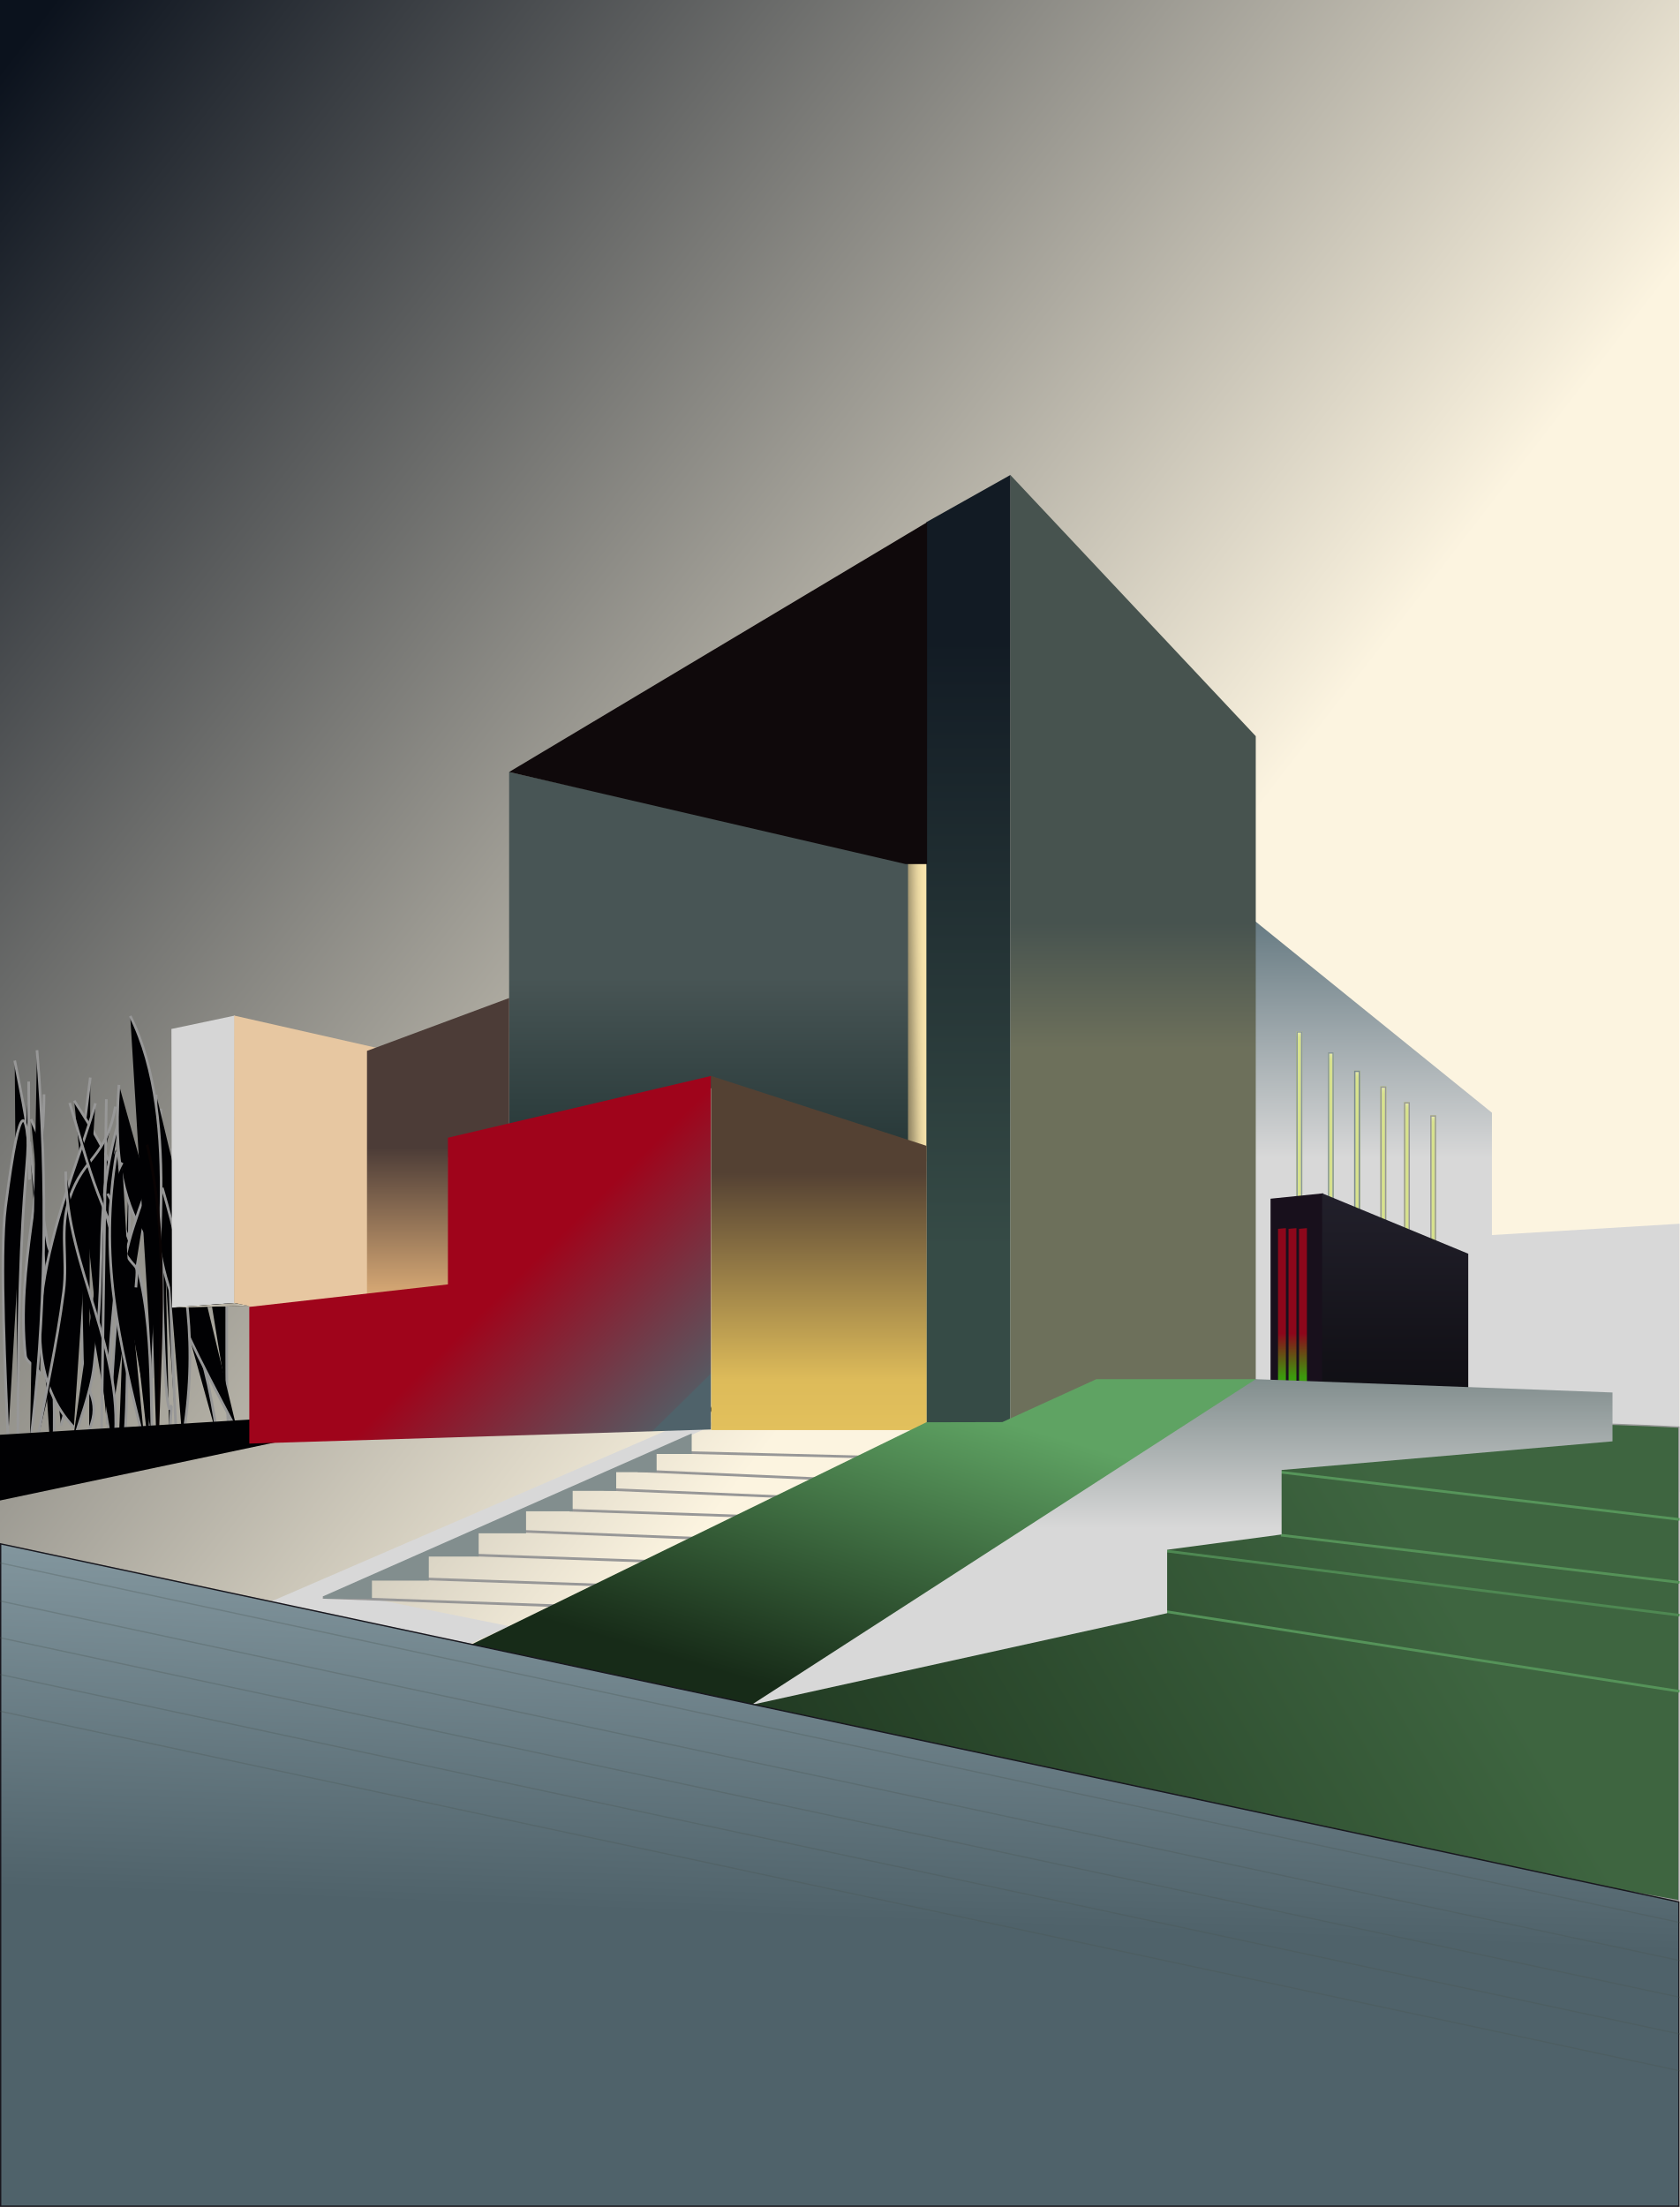
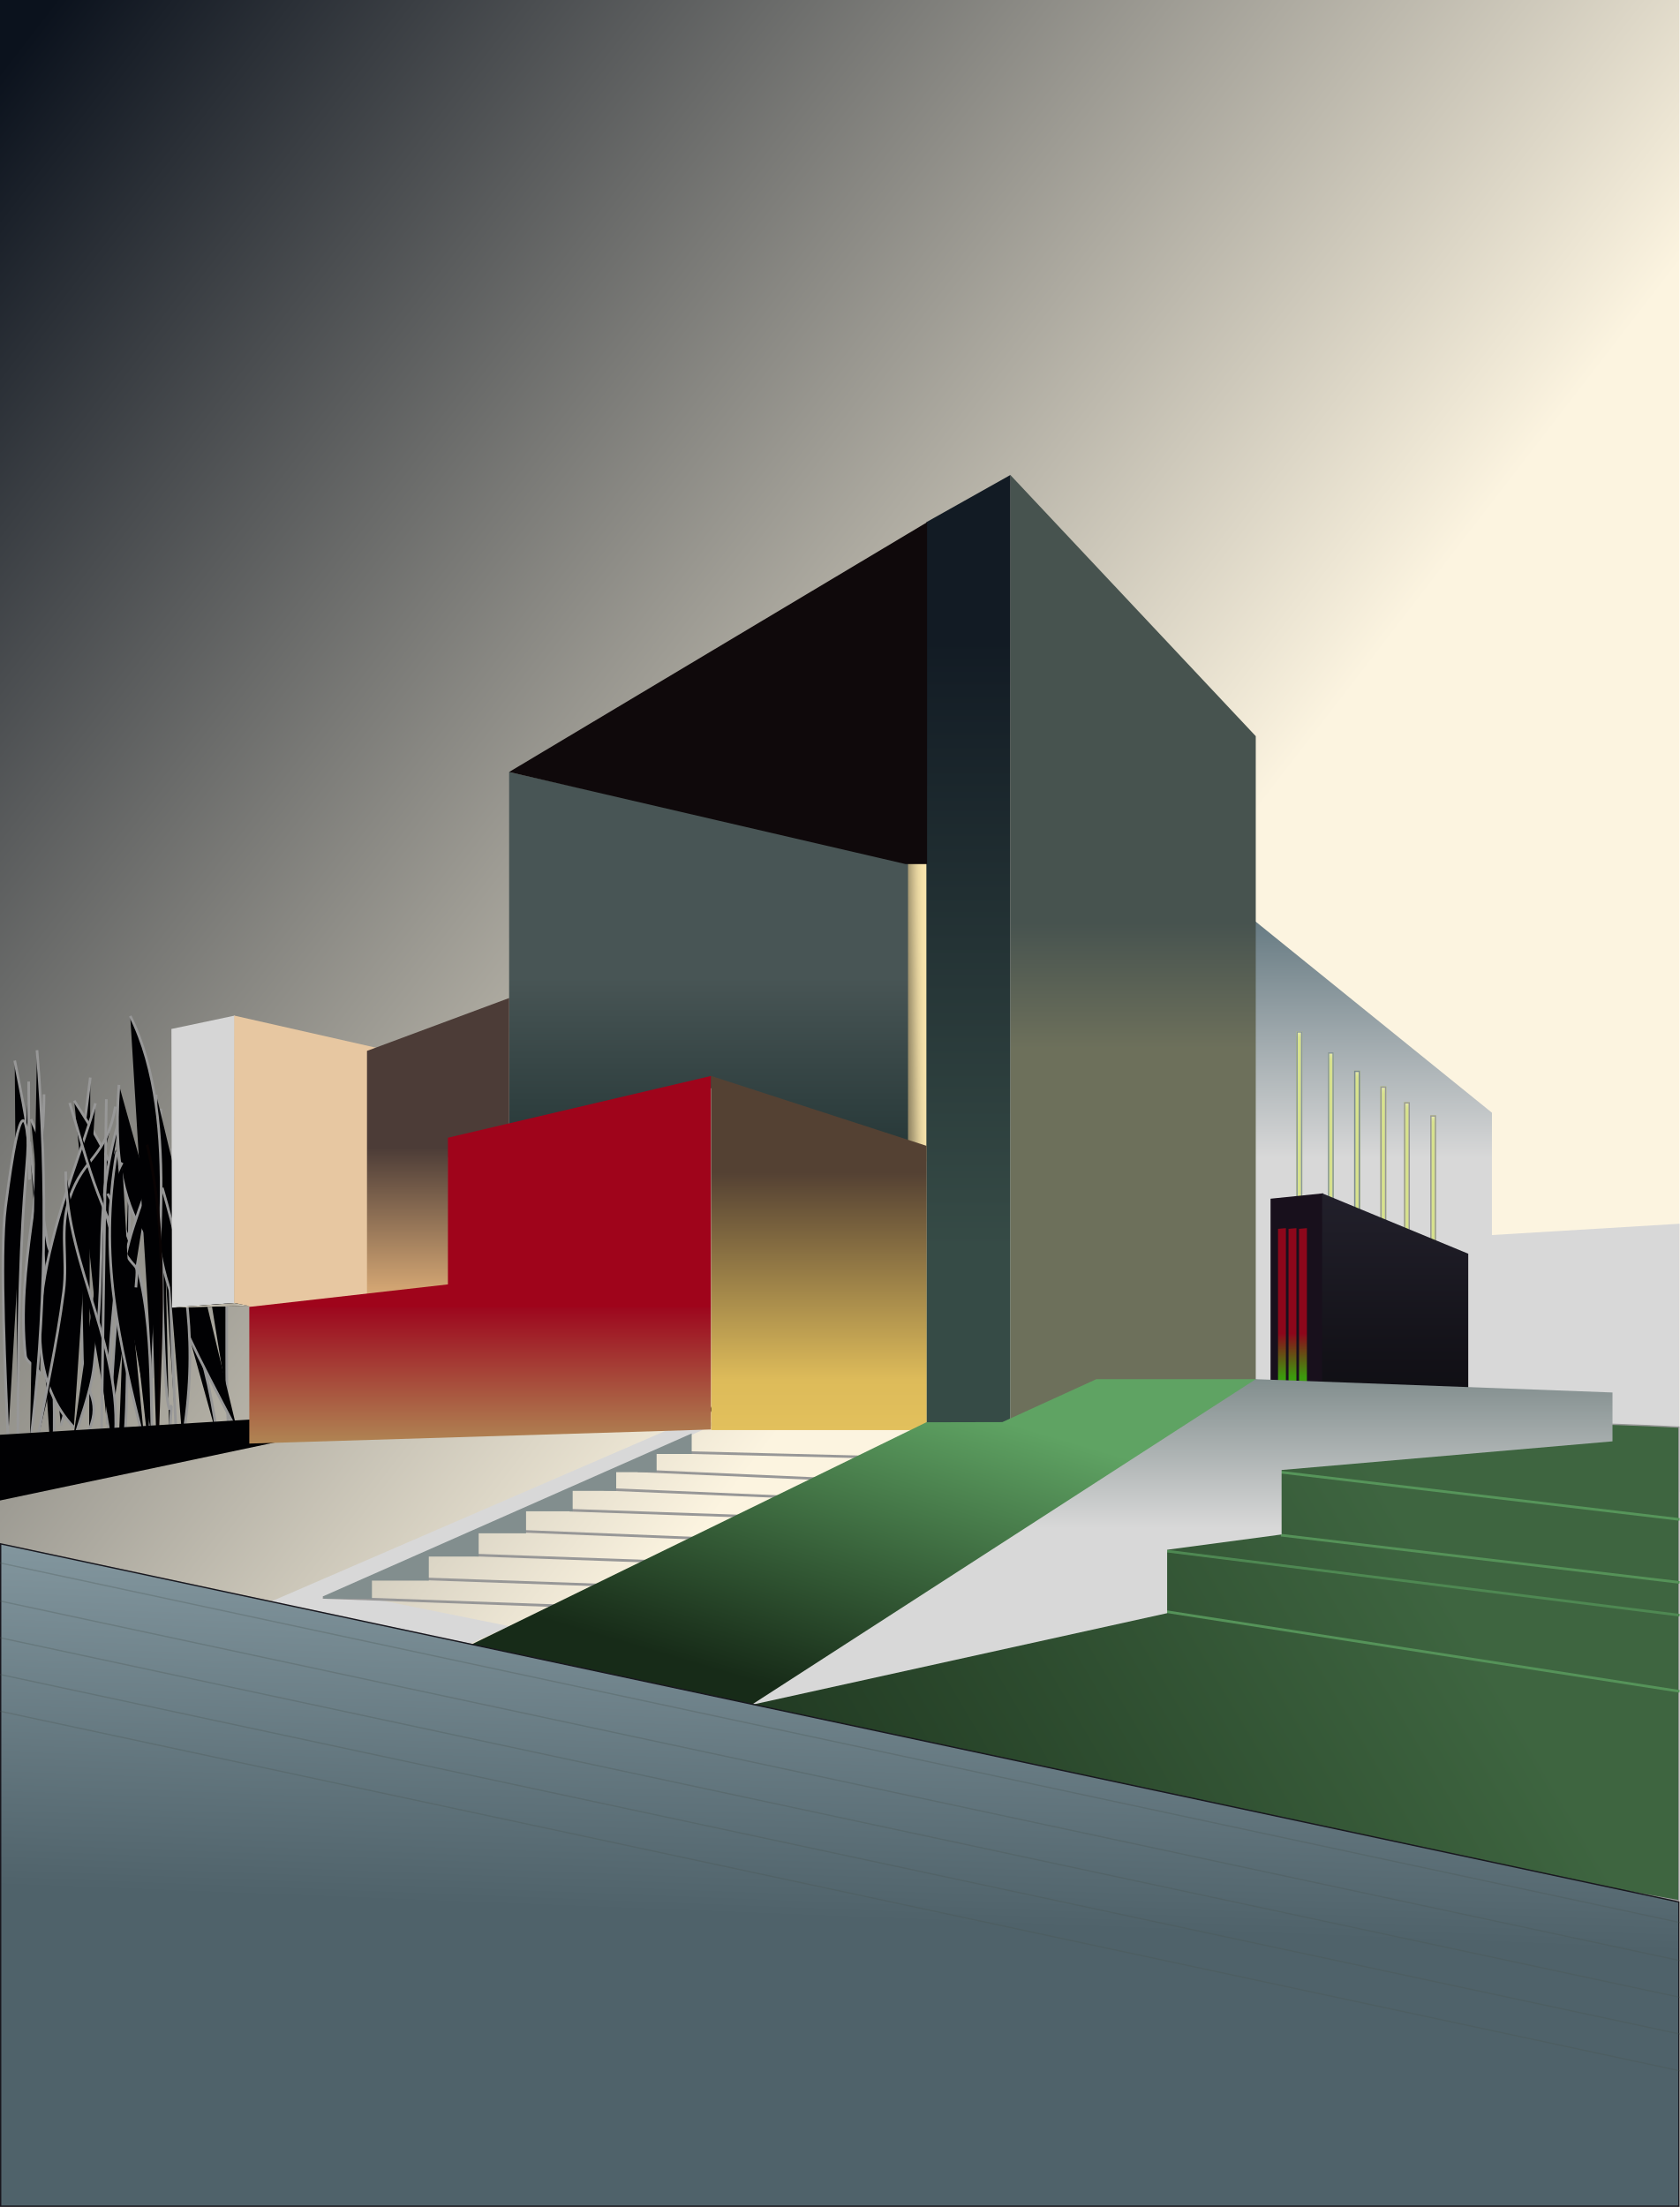
<svg xmlns="http://www.w3.org/2000/svg" xmlns:xlink="http://www.w3.org/1999/xlink" width="640px" height="841px" viewBox="0 0 640 841" version="1.1">
  <defs>
    <linearGradient x1="2.712%" y1="1.556%" x2="55.962%" y2="55.29%" id="linearGradient-1">
      <stop stop-color="#0B121D" offset="0%" />
      <stop stop-color="#FCF4E0" offset="100%" />
    </linearGradient>
    <linearGradient x1="50%" y1="0%" x2="50%" y2="50%" id="linearGradient-2">
      <stop stop-color="#667A82" offset="0%" />
      <stop stop-color="#D8D8D8" offset="100%" />
    </linearGradient>
    <polygon id="path-3" points="494 393 496.23 393 496.23 457.95 494 457.95" />
    <filter x="-67.3%" y="-2.3%" width="234.5%" height="104.6%" filterUnits="objectBoundingBox" id="filter-4">
      <feGaussianBlur stdDeviation="1.5" in="SourceAlpha" result="shadowBlurInner1" />
      <feOffset dx="0" dy="0" in="shadowBlurInner1" result="shadowOffsetInner1" />
      <feComposite in="shadowOffsetInner1" in2="SourceAlpha" operator="arithmetic" k2="-1" k3="1" result="shadowInnerInner1" />
      <feColorMatrix values="0 0 0 0 0.992   0 0 0 0 0.961   0 0 0 0 0.882  0 0 0 1 0" type="matrix" in="shadowInnerInner1" />
    </filter>
    <polygon id="path-5" points="506 401 508.23 401 508.23 465.95 506 465.95" />
    <filter x="-67.3%" y="-2.3%" width="234.5%" height="104.6%" filterUnits="objectBoundingBox" id="filter-6">
      <feGaussianBlur stdDeviation="1.5" in="SourceAlpha" result="shadowBlurInner1" />
      <feOffset dx="0" dy="0" in="shadowBlurInner1" result="shadowOffsetInner1" />
      <feComposite in="shadowOffsetInner1" in2="SourceAlpha" operator="arithmetic" k2="-1" k3="1" result="shadowInnerInner1" />
      <feColorMatrix values="0 0 0 0 0.992   0 0 0 0 0.961   0 0 0 0 0.882  0 0 0 1 0" type="matrix" in="shadowInnerInner1" />
    </filter>
    <polygon id="path-7" points="516 408 518.23 408 518.23 472.95 516 472.95" />
    <filter x="-67.3%" y="-2.3%" width="234.5%" height="104.6%" filterUnits="objectBoundingBox" id="filter-8">
      <feGaussianBlur stdDeviation="1.5" in="SourceAlpha" result="shadowBlurInner1" />
      <feOffset dx="0" dy="0" in="shadowBlurInner1" result="shadowOffsetInner1" />
      <feComposite in="shadowOffsetInner1" in2="SourceAlpha" operator="arithmetic" k2="-1" k3="1" result="shadowInnerInner1" />
      <feColorMatrix values="0 0 0 0 0.992   0 0 0 0 0.961   0 0 0 0 0.882  0 0 0 1 0" type="matrix" in="shadowInnerInner1" />
    </filter>
    <polygon id="path-9" points="526 414 528.23 414 528.23 478.95 526 478.95" />
    <filter x="-67.3%" y="-2.3%" width="234.5%" height="104.6%" filterUnits="objectBoundingBox" id="filter-10">
      <feGaussianBlur stdDeviation="1.5" in="SourceAlpha" result="shadowBlurInner1" />
      <feOffset dx="0" dy="0" in="shadowBlurInner1" result="shadowOffsetInner1" />
      <feComposite in="shadowOffsetInner1" in2="SourceAlpha" operator="arithmetic" k2="-1" k3="1" result="shadowInnerInner1" />
      <feColorMatrix values="0 0 0 0 0.992   0 0 0 0 0.961   0 0 0 0 0.882  0 0 0 1 0" type="matrix" in="shadowInnerInner1" />
    </filter>
    <polygon id="path-11" points="535 420 537.23 420 537.23 484.95 535 484.95" />
    <filter x="-67.3%" y="-2.3%" width="234.5%" height="104.6%" filterUnits="objectBoundingBox" id="filter-12">
      <feGaussianBlur stdDeviation="1.5" in="SourceAlpha" result="shadowBlurInner1" />
      <feOffset dx="0" dy="0" in="shadowBlurInner1" result="shadowOffsetInner1" />
      <feComposite in="shadowOffsetInner1" in2="SourceAlpha" operator="arithmetic" k2="-1" k3="1" result="shadowInnerInner1" />
      <feColorMatrix values="0 0 0 0 0.992   0 0 0 0 0.961   0 0 0 0 0.882  0 0 0 1 0" type="matrix" in="shadowInnerInner1" />
    </filter>
    <polygon id="path-13" points="545 425 547.23 425 547.23 489.95 545 489.95" />
    <filter x="-67.3%" y="-2.3%" width="234.5%" height="104.6%" filterUnits="objectBoundingBox" id="filter-14">
      <feGaussianBlur stdDeviation="1.5" in="SourceAlpha" result="shadowBlurInner1" />
      <feOffset dx="0" dy="0" in="shadowBlurInner1" result="shadowOffsetInner1" />
      <feComposite in="shadowOffsetInner1" in2="SourceAlpha" operator="arithmetic" k2="-1" k3="1" result="shadowInnerInner1" />
      <feColorMatrix values="0 0 0 0 0.992   0 0 0 0 0.961   0 0 0 0 0.882  0 0 0 1 0" type="matrix" in="shadowInnerInner1" />
    </filter>
    <linearGradient x1="77.115%" y1="32.797%" x2="-14.269%" y2="56.862%" id="linearGradient-15">
      <stop stop-color="#3E6540" offset="0%" />
      <stop stop-color="#172B18" offset="100%" />
    </linearGradient>
    <polygon id="path-16" points="341 318 353.953 318 354.076 442.914 342.619 440.055" />
    <filter x="-42.1%" y="-4.4%" width="184.1%" height="108.8%" filterUnits="objectBoundingBox" id="filter-17">
      <feGaussianBlur stdDeviation="2.5" in="SourceAlpha" result="shadowBlurInner1" />
      <feOffset dx="6" dy="5" in="shadowBlurInner1" result="shadowOffsetInner1" />
      <feComposite in="shadowOffsetInner1" in2="SourceAlpha" operator="arithmetic" k2="-1" k3="1" result="shadowInnerInner1" />
      <feColorMatrix values="0 0 0 0 0   0 0 0 0 0   0 0 0 0 0  0 0 0 0.5 0" type="matrix" in="shadowInnerInner1" />
    </filter>
    <linearGradient x1="50%" y1="55.253%" x2="50%" y2="100%" id="linearGradient-18">
      <stop stop-color="#485555" offset="0%" />
      <stop stop-color="#283939" offset="100%" />
    </linearGradient>
    <linearGradient x1="50%" y1="47.07%" x2="50%" y2="60.298%" id="linearGradient-19">
      <stop stop-color="#47534F" offset="0%" />
      <stop stop-color="#6D705B" offset="100%" />
    </linearGradient>
    <linearGradient x1="50%" y1="17.351%" x2="50%" y2="81.331%" id="linearGradient-20">
      <stop stop-color="#121B24" offset="0%" />
      <stop stop-color="#364B46" offset="100%" />
    </linearGradient>
    <linearGradient x1="50%" y1="50%" x2="50%" y2="100%" id="linearGradient-21">
      <stop stop-color="#4C3C37" offset="0%" />
      <stop stop-color="#DAAB76" offset="100%" />
    </linearGradient>
-     <linearGradient x1="100%" y1="80.906%" x2="61.85%" y2="50%" id="linearGradient-22">
-       <stop stop-color="#4F626A" offset="0%" />
-       <stop stop-color="#585861" offset="0.439%" />
+     <linearGradient x1="47.009%" y1="164.763%" x2="47.009%" y2="62.981%" id="linearGradient-22">
+       <stop stop-color="#DDBC5B" offset="0%" />
+       <stop stop-color="#585861" offset="36.526%" />
+       <stop stop-color="#B39C5D" offset="57.169%" />
+       <stop stop-color="#9D071E" offset="100%" />
      <stop stop-color="#9F041B" offset="100%" />
    </linearGradient>
    <linearGradient x1="50%" y1="27.332%" x2="50%" y2="100%" id="linearGradient-23">
      <stop stop-color="#544133" offset="0%" />
      <stop stop-color="#DDBB5A" offset="80.204%" />
      <stop stop-color="#E2C05C" offset="100%" />
    </linearGradient>
    <linearGradient x1="50%" y1="0%" x2="50%" y2="100%" id="linearGradient-24">
      <stop stop-color="#22202B" offset="0%" />
      <stop stop-color="#0F0E13" offset="100%" />
    </linearGradient>
    <linearGradient x1="50%" y1="95.325%" x2="50%" y2="67.643%" id="linearGradient-25">
      <stop stop-color="#51EA05" offset="0%" />
      <stop stop-color="#D0021B" offset="100%" />
    </linearGradient>
    <linearGradient x1="74.297%" y1="18.413%" x2="25.412%" y2="85.383%" id="linearGradient-26">
      <stop stop-color="#5FA363" offset="0%" />
      <stop stop-color="#1F3820" offset="88.375%" />
      <stop stop-color="#172B18" offset="100%" />
    </linearGradient>
    <linearGradient x1="50%" y1="0%" x2="50%" y2="45.724%" id="linearGradient-27">
      <stop stop-color="#828E8E" offset="0%" />
      <stop stop-color="#D8D8D8" offset="100%" />
    </linearGradient>
    <linearGradient x1="50%" y1="0%" x2="44.445%" y2="56.073%" id="linearGradient-28">
      <stop stop-color="#879BA3" offset="0%" />
      <stop stop-color="#4F626A" offset="100%" />
    </linearGradient>
    <polygon id="path-29" points="89.247 496.519 95 497.687 65.547 498.277" />
    <filter x="-5.1%" y="-85.3%" width="110.2%" height="270.6%" filterUnits="objectBoundingBox" id="filter-30">
      <feGaussianBlur stdDeviation="1.5" in="SourceAlpha" result="shadowBlurInner1" />
      <feOffset dx="0" dy="0" in="shadowBlurInner1" result="shadowOffsetInner1" />
      <feComposite in="shadowOffsetInner1" in2="SourceAlpha" operator="arithmetic" k2="-1" k3="1" result="shadowInnerInner1" />
      <feColorMatrix values="0 0 0 0 0.992   0 0 0 0 0.961   0 0 0 0 0.882  0 0 0 1 0" type="matrix" in="shadowInnerInner1" />
    </filter>
  </defs>
  <g id="modern2" stroke="none" stroke-width="1" fill="none" fill-rule="evenodd">
    <g id="modern">
      <rect id="Rectangle" fill="url(#linearGradient-1)" x="0" y="0" width="640" height="841" />
      <path d="M34.41,410.602 C28.47,458.767 29.884,439.105 31.402,517.891 C31.636,530.034 39.132,532.73 33.98,544.844" id="Path-2" stroke="#979797" fill="#010103" />
      <path d="M11.777,426.477 C20.787,446.513 8.084,416.711 18.145,473.742 C18.961,478.371 22.364,482.178 23.863,486.633 C30.088,505.134 28.877,524.962 23.207,543.316" id="Path-6" stroke="#979797" fill="#010103" />
      <path d="M49.762,430.301 C49.277,463.797 49.134,497.3 48.309,530.789 C48.121,538.413 47.947,546.086 46.723,553.613 C46.488,555.056 45.754,550.855 45.27,549.477" id="Path-7" stroke="#979797" fill="#010103" />
      <path d="M11.293,435.098 C15.721,475.213 21.108,506.568 20.645,545.234 C20.629,546.572 19.538,547.669 18.984,548.887" id="Path-8" stroke="#979797" fill="#010103" />
      <path d="M16.777,417.004 C16.777,450.218 6.15,483.218 9.68,516.43 C10.005,519.487 14.558,520.764 15.293,523.75" id="Path-9" stroke="#979797" fill="#010103" />
      <path d="M40.781,542.773 C42.44,456.674 57.829,465.257 28.266,419.418" id="Path-10" stroke="#979797" fill="#010103" />
      <path d="M56.855,554.602 C56.753,540.365 59.073,525.902 56.547,511.891 C50.023,475.701 31.762,466.294 44.008,437.113" id="Path-11" stroke="#979797" fill="#010103" />
      <path d="M69.906,556.852 C69.906,458.438 73.925,498.022 65.547,437.566" id="Path-12" stroke="#979797" fill="#010103" />
      <path d="M36.371,420.398 C28.111,450.131 -1.659,512.452 28.148,543.898" id="Path-13" stroke="#979797" fill="#010103" />
      <path d="M11.352,551.93 C17.48,501.731 18.327,450.577 14.094,400.188" id="Path-14" stroke="#979797" fill="#010103" />
      <path d="M6.801,554.379 C6.801,408.092 16.16,457.295 5.609,404.129" id="Path-15" stroke="#979797" fill="#010103" />
      <path d="M27.359,551.73 C30.194,541.266 34.599,531.104 35.863,520.336 C40.966,476.871 35.354,462.146 45.312,426.867" id="Path-16" stroke="#979797" fill="#010103" />
      <path d="M57.969,547.988 C57.046,513.902 58.426,485.361 40.988,454.863" id="Path-17" stroke="#979797" fill="#010103" />
      <path d="M67.391,551.699 C61.639,438.268 67.203,479.868 59.223,426.051" id="Path-18" stroke="#979797" fill="#010103" />
      <path d="M82.855,547.91 C72.233,466.982 40.07,483.561 45.328,413.398" id="Path-19" stroke="#979797" fill="#010103" />
      <path d="M40.168,555.168 C44.087,526.747 41.98,495.207 50.738,467.824 C63.993,426.382 61.262,460.374 61.262,422.484" id="Path-20" stroke="#979797" fill="#010103" />
      <path d="M64.547,548.422 C66.558,514.973 64.192,565.519 62.137,503.988 C61.434,482.94 62.137,461.868 62.137,440.809" id="Path-21" stroke="#979797" fill="#010103" />
      <path d="M86.512,533.148 C85.668,480.058 90.385,456.633 67.188,414.223" id="Path-22" stroke="#979797" fill="#010103" />
      <path d="M86.496,533.535 C86.749,538.698 87.001,543.861 87.254,549.023" id="Path-23" stroke="#979797" />
      <path d="M90.543,545.68 C58.518,484.64 57.933,484.113 59.52,417.113" id="Path-24" stroke="#979797" fill="#010103" />
      <path d="M3.074,548.496 C2.234,527.015 -0.275,478.643 2.109,459.938 C14.059,366.19 10.938,512.996 10.938,412.141" id="Path-25" stroke="#979797" fill="#010103" />
      <path d="M13.68,551.652 C17.202,531.832 21.699,512.16 24.246,492.191 C25.874,479.429 22.551,468.316 26.52,456.543 C31.892,440.606 40.49,441.404 43.965,421.688" id="Path-26" stroke="#979797" fill="#010103" />
      <path d="M43.375,553.285 C48.593,514.591 25.047,483.781 25.047,446.426" id="Path-27" stroke="#979797" fill="#010103" />
      <path d="M58.027,525.129 C58.107,490.637 69.668,427.23 49.625,387.145" id="Path-28" stroke="#979797" fill="#010103" />
      <path d="M51.781,490.586 C53.032,475.096 52.049,493.583 37.34,454.816 C33.058,443.531 30.142,431.775 26.543,420.254" id="Path-29" stroke="#979797" fill="#010103" />
      <path d="M50.293,509.961 C45.573,489.535 36.329,461.784 46.57,443.027" id="Path-30" stroke="#979797" fill="#010103" />
      <path d="M55.164,550.68 C44.99,509.885 37.617,479.532 44.496,438.914" id="Path-31" stroke="#979797" fill="#010103" />
      <path d="M69.527,549.039 C75.584,513.489 71.376,485.094 61.836,452.602" id="Path-32" stroke="#979797" fill="#010103" />
      <path d="M40.52,418.879 C39.853,465.13 39.186,511.382 38.52,557.633" id="Path-3" stroke="#979797" fill="#010103" />
      <path d="M56.059,436.238 C65.378,474.773 60.166,520.794 59.875,557.902" id="Path-5" stroke="#090303" fill="#010103" />
      <path d="M477,350 L568.508,424.012 L568.508,532.589 C548.456,529.207 533.205,527.516 522.754,527.516 C512.303,527.516 497.052,527.516 477,527.516 L477,350 Z" id="Rectangle" fill="url(#linearGradient-2)" />
      <g id="Rectangle">
        <use fill="#B8D148" fill-rule="evenodd" xlink:href="#path-3" />
        <use fill="black" fill-opacity="1" filter="url(#filter-4)" xlink:href="#path-3" />
        <path stroke="#8A979D" stroke-width="0.5" d="M494.25,393.25 L494.25,457.7 L495.98,457.7 L495.98,393.25 L494.25,393.25 Z" stroke-linejoin="square" />
      </g>
      <g id="Rectangle-Copy">
        <use fill="#B8D148" fill-rule="evenodd" xlink:href="#path-5" />
        <use fill="black" fill-opacity="1" filter="url(#filter-6)" xlink:href="#path-5" />
        <path stroke="#86959A" stroke-width="0.5" d="M506.25,401.25 L506.25,465.7 L507.98,465.7 L507.98,401.25 L506.25,401.25 Z" stroke-linejoin="square" />
      </g>
      <g id="Rectangle-Copy-2">
        <use fill="#B8D148" fill-rule="evenodd" xlink:href="#path-7" />
        <use fill="black" fill-opacity="1" filter="url(#filter-8)" xlink:href="#path-7" />
        <path stroke="#7A8A91" stroke-width="0.5" d="M516.25,408.25 L516.25,472.7 L517.98,472.7 L517.98,408.25 L516.25,408.25 Z" stroke-linejoin="square" />
      </g>
      <g id="Rectangle-Copy-3">
        <use fill="#B8D148" fill-rule="evenodd" xlink:href="#path-9" />
        <use fill="black" fill-opacity="1" filter="url(#filter-10)" xlink:href="#path-9" />
        <path stroke="#979797" stroke-width="0.5" d="M526.25,414.25 L526.25,478.7 L527.98,478.7 L527.98,414.25 L526.25,414.25 Z" stroke-linejoin="square" />
      </g>
      <g id="Rectangle-Copy-6">
        <use fill="#B8D148" fill-rule="evenodd" xlink:href="#path-11" />
        <use fill="black" fill-opacity="1" filter="url(#filter-12)" xlink:href="#path-11" />
        <path stroke="#979797" stroke-width="0.5" d="M535.25,420.25 L535.25,484.7 L536.98,484.7 L536.98,420.25 L535.25,420.25 Z" stroke-linejoin="square" />
      </g>
      <g id="Rectangle-Copy-5">
        <use fill="#B8D148" fill-rule="evenodd" xlink:href="#path-13" />
        <use fill="black" fill-opacity="1" filter="url(#filter-14)" xlink:href="#path-13" />
        <path stroke="#979797" stroke-width="0.5" d="M545.25,425.25 L545.25,489.7 L546.98,489.7 L546.98,425.25 L545.25,425.25 Z" stroke-linejoin="square" />
      </g>
      <polygon id="Rectangle" fill="#D8D8D8" points="261.103 542 274.043 542 108.077 617.596 95 613.862" />
      <path d="M139.842,608.73 L194,619.658 L178.225,626.771 C137.526,618.715 115.858,614.25 113.221,613.375 C110.584,612.5 115.29,610.952 127.338,608.73 L139.842,608.73 Z" id="Rectangle" fill="#D8D8D8" />
      <path d="M1.39176888e-14,546.731 L95,540.952 L247.281,525.548 C271.301,532.585 277.221,537.756 265.043,541.061 C252.865,544.366 204.055,546.256 118.613,546.731 L-2.84217094e-14,571.774 L1.39176888e-14,546.731 Z" id="Rectangle" fill="#010103" />
      <polygon id="Rectangle" fill="#D8D8D8" points="554.059 471.492 640 466.322 640 568.537 554.059 599" />
      <path d="M338.234,603.57 L235.062,652.8 L639.75,724.28 L639.75,543.814 C577.121,540.484 526.907,542.562 489.113,550.044 C451.27,557.537 400.976,575.379 338.234,603.57 Z M338.234,603.57 C338.233,603.571 338.232,603.571 338.232,603.572 L338.237,603.569 L338.234,603.57 Z" id="Rectangle" stroke="#979797" stroke-width="0.5" fill="url(#linearGradient-15)" />
      <g id="Rectangle">
        <use fill="#FAE6AD" fill-rule="evenodd" xlink:href="#path-16" />
        <use fill="black" fill-opacity="1" filter="url(#filter-17)" xlink:href="#path-16" />
      </g>
      <polygon id="Rectangle" fill="url(#linearGradient-18)" points="194 294.191 346 328.308 346 435.914 270 414.434 194 429.414" />
      <polygon id="Rectangle" fill="#D6D6D6" points="65.324 392.098 89.449 387 89.247 496.519 65.547 498.277" />
      <polygon id="Rectangle" fill="url(#linearGradient-19)" points="385 181 478.512 280.523 478.512 527.157 418.285 527.157 385 543.543" />
      <polygon id="Rectangle" fill="url(#linearGradient-20)" points="353 198.977 385 181 385 543.023 353 543.023" />
      <polygon id="Rectangle" fill="#0F090B" points="194 294.176 353.27 199 353.27 329.271 345.102 329.271" />
      <polygon id="Rectangle" fill="#E7C7A1" points="89.247 387 144.964 399.621 144.964 497.011 111.682 500.277 89.247 497.011" />
      <polygon id="Rectangle" fill="url(#linearGradient-21)" points="139.842 400.455 194 380.314 194 434.722 170.855 440.978 170.855 491 139.842 494.354" />
      <polygon id="Rectangle" fill="url(#linearGradient-22)" points="170.675 433.538 270.924 410 270.924 544.717 95 550.088 95 498.014 170.675 489.429" />
      <polygon id="Rectangle" fill="url(#linearGradient-23)" points="271 410 353.076 436.645 353.076 544.951 271 544.951" />
      <polygon id="Rectangle" fill="#18101C" points="484.146 456.779 504.23 454.722 504.23 530.62 484.146 529.172" />
      <polygon id="Rectangle" fill="url(#linearGradient-24)" points="503.806 454.722 559.483 477.744 559.483 533.102 503.806 530.62" />
      <path d="M437.125,613 L640,644.5" id="Path-4" stroke="#559359" />
      <path d="M488.125,585 L640,603" id="Path-4" stroke="#559258" />
      <path d="M488.125,561 L640,579" id="Path-4" stroke="#56955A" />
      <path d="M444.125,591 L640,615.5" id="Path-4" stroke="#4E8852" />
      <polygon id="Rectangle" fill="url(#linearGradient-25)" opacity="0.633" points="487 468.26 490 468 490 527.467 487 527.467" />
      <polygon id="Rectangle-Copy-8" fill="url(#linearGradient-25)" opacity="0.633" points="491 468.26 494 468 494 527.467 491 527.467" />
      <polygon id="Rectangle-Copy-9" fill="url(#linearGradient-25)" opacity="0.633" points="495 468.26 498 468 498 527.467 495 527.467" />
      <path d="M157.5,601.5 L243,604.5" id="Line" stroke="#979797" stroke-linecap="square" />
      <path d="M123.5,608.73 L229.5,612.5" id="Line-Copy-7" stroke="#979797" stroke-linecap="square" />
      <path d="M178.5,592.5 L263.071,595.5" id="Line-Copy" stroke="#979797" stroke-linecap="square" />
      <path d="M198.5,583.5 L273.635,586.5" id="Line-Copy-2" stroke="#979797" stroke-linecap="square" />
      <path d="M217.5,575.5 L286.359,577.868" id="Line-Copy-3" stroke="#979797" stroke-linecap="square" />
      <path d="M230.5,567.5 L301.5,570.5" id="Line-Copy-4" stroke="#979797" stroke-linecap="square" />
      <path d="M243.5,560.5 L312.038,563.5" id="Line-Copy-5" stroke="#979797" stroke-linecap="square" />
      <path d="M261.5,553.5 L328.5,555.168" id="Line-Copy-6" stroke="#979797" stroke-linecap="square" />
      <polygon id="Rectangle" fill="url(#linearGradient-26)" points="417.762 525.548 478.512 525.548 484.146 528.795 286.359 649.652 178.225 627.339 353 541.973 381.945 541.905" />
      <polygon id="Rectangle" fill="url(#linearGradient-27)" points="478.512 525.548 614.441 530.62 614.441 549.236 488.355 560.156 488.355 584.721 444.742 590.55 444.742 614.715 286.359 649.652" />
      <path d="M0.25,588.309 L0.25,840.699 L639.75,840.699 L639.75,724.78 L0.25,588.309 Z" id="driveway" stroke="#18171E" stroke-width="0.5" fill="url(#linearGradient-28)" />
      <polygon id="Path" stroke="#828E8E" fill="#828E8E" points="123.349 608.73 141.232 608.73 141.232 601.813 162.898 601.813 162.898 592.645 181.9 592.645 181.9 583.774 199.955 583.774 199.955 575.397 217.718 575.397 217.718 567.624 234.304 567.624 234.304 560.484 249.708 560.484 249.708 553.556 263.071 553.556 263.071 547.006" />
      <g id="Triangle">
        <use fill="#010103" fill-rule="evenodd" xlink:href="#path-29" />
        <use fill="black" fill-opacity="1" filter="url(#filter-30)" xlink:href="#path-29" />
      </g>
      <path d="M0.107,595.6 L640,732.578" id="Line-2" stroke="#47534F" stroke-width="0.5" opacity="0.28" stroke-linecap="square" />
      <path d="M0.107,610.1 L640,747.078" id="Line-2-Copy" stroke="#47534F" stroke-width="0.5" opacity="0.28" stroke-linecap="square" />
      <path d="M0.107,624.1 L640,761.078" id="Line-2-Copy-2" stroke="#47534F" stroke-width="0.5" opacity="0.28" stroke-linecap="square" />
      <path d="M0.107,638.1 L640,775.078" id="Line-2-Copy-3" stroke="#47534F" stroke-width="0.5" opacity="0.28" stroke-linecap="square" />
      <path d="M0.107,652.1 L640,789.078" id="Line-2-Copy-4" stroke="#47534F" stroke-width="0.5" opacity="0.28" stroke-linecap="square" />
    </g>
  </g>
</svg>
